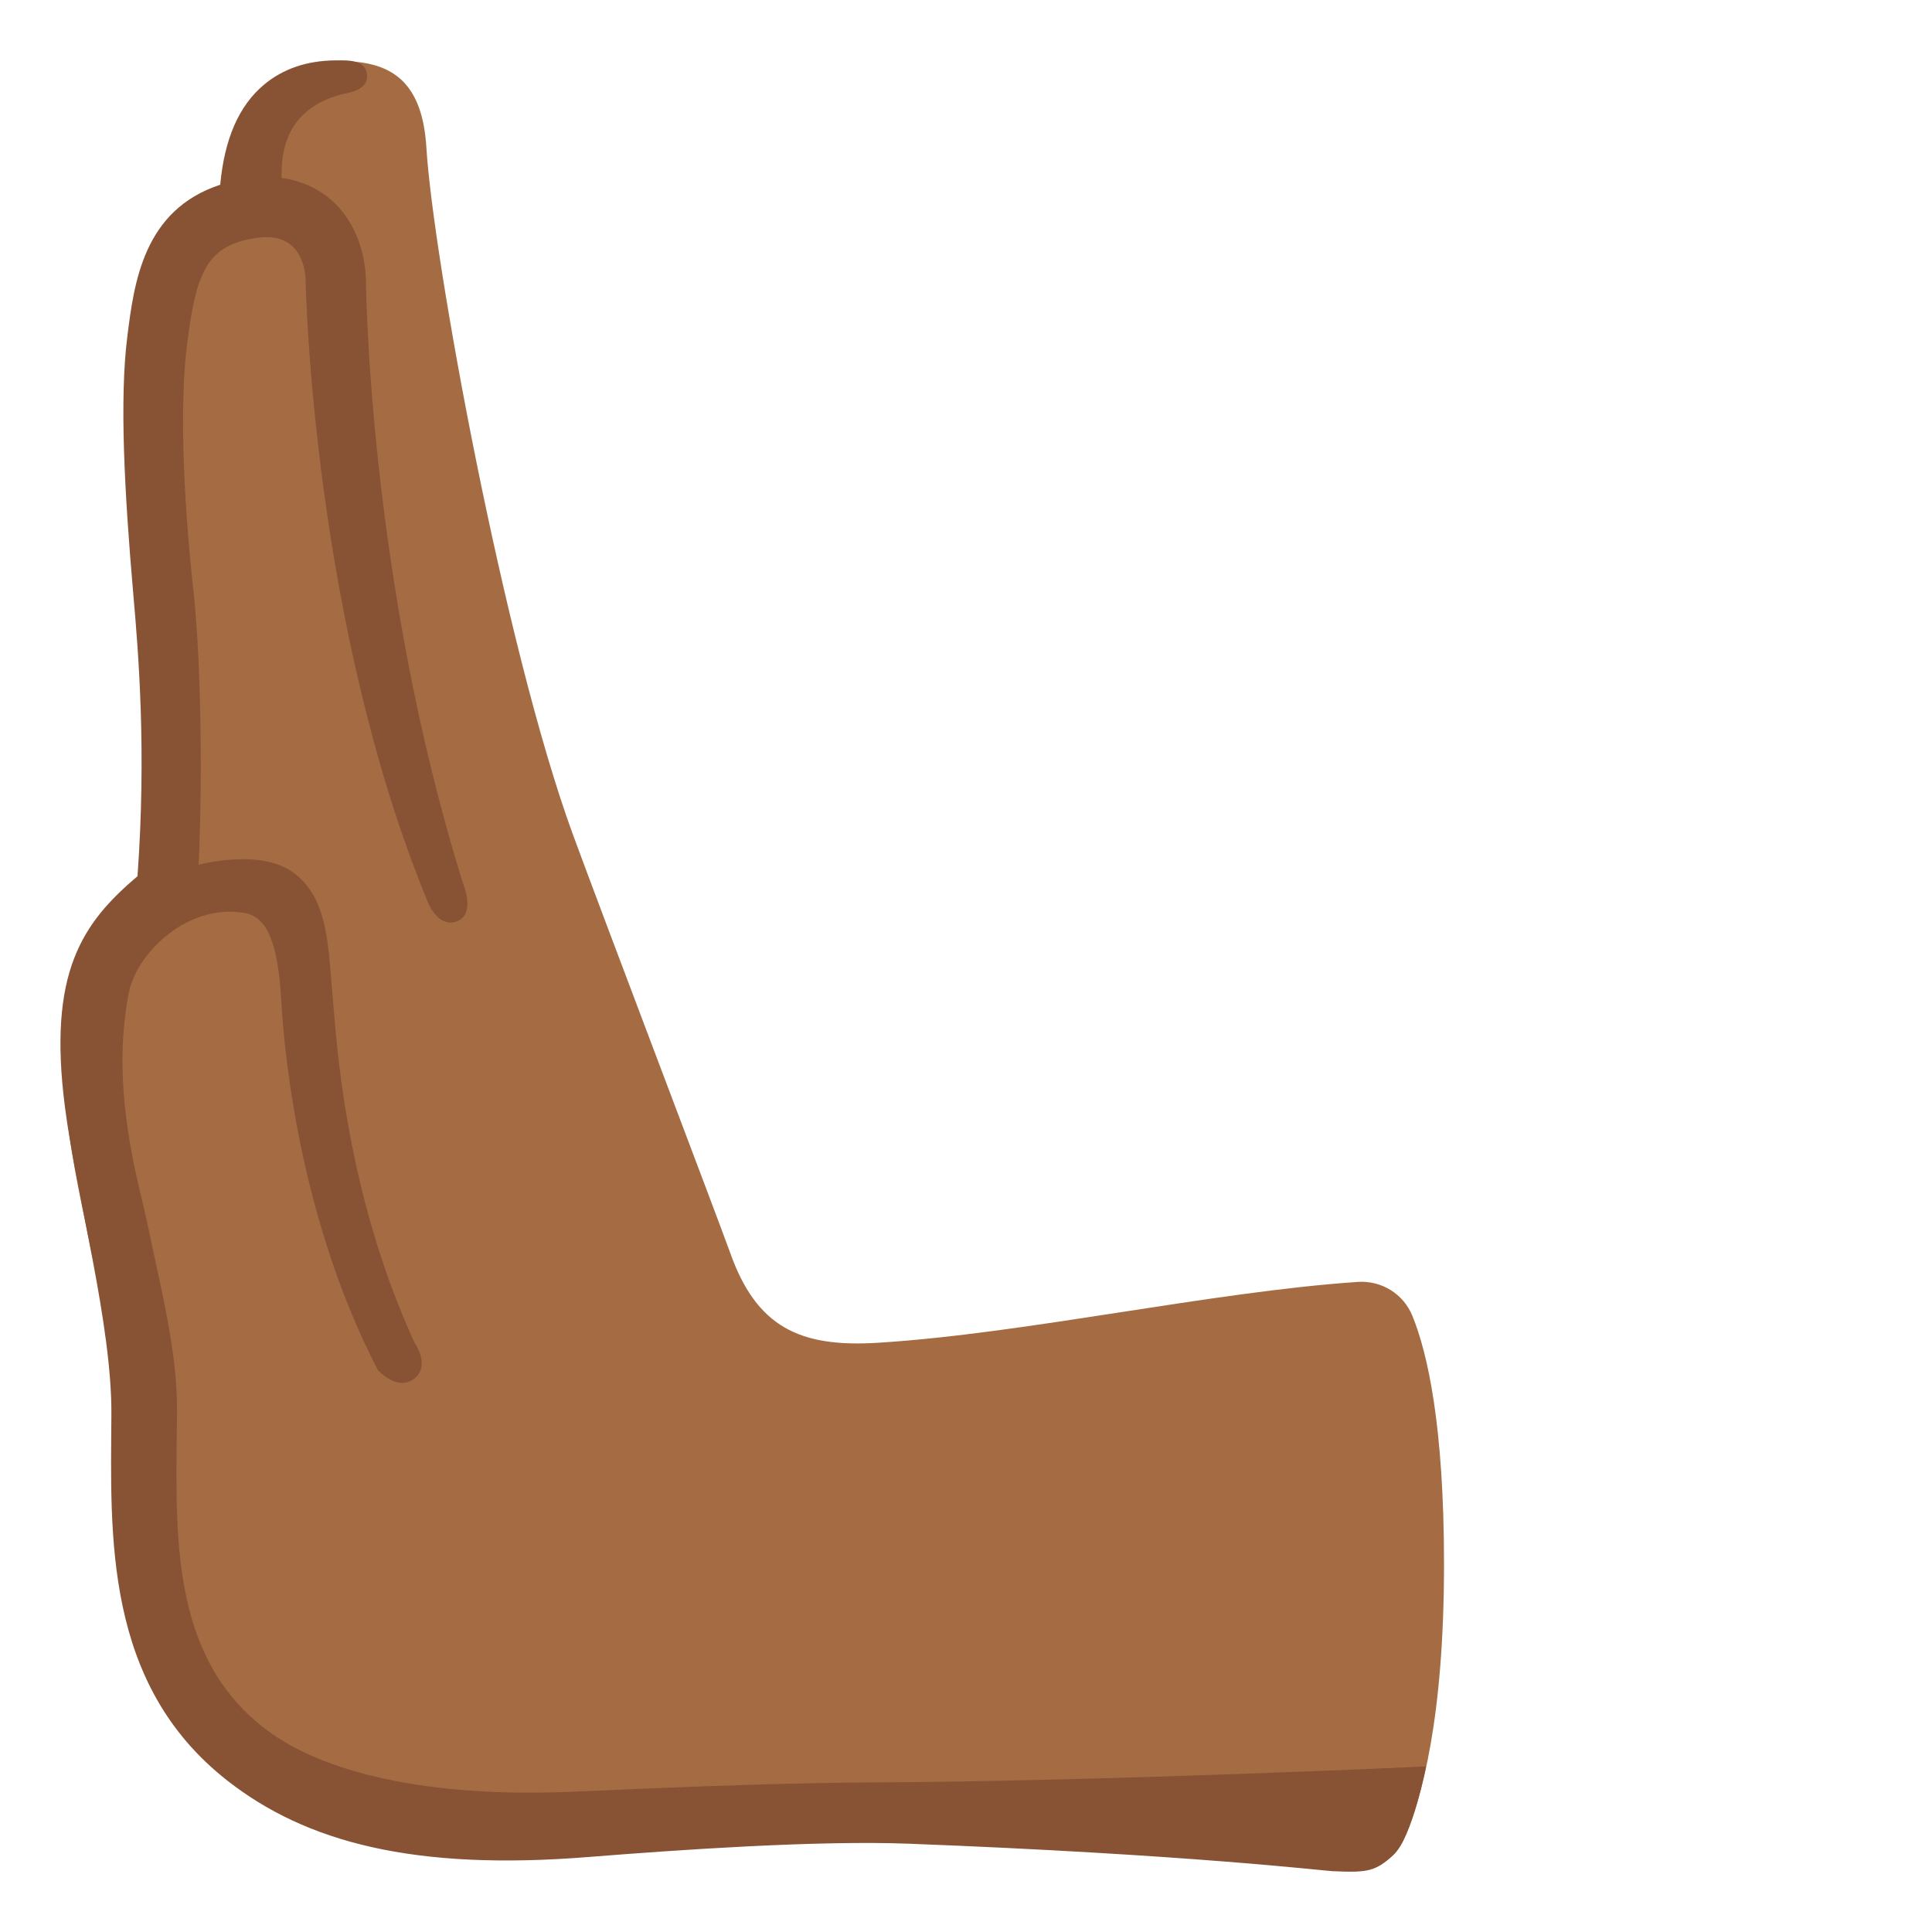
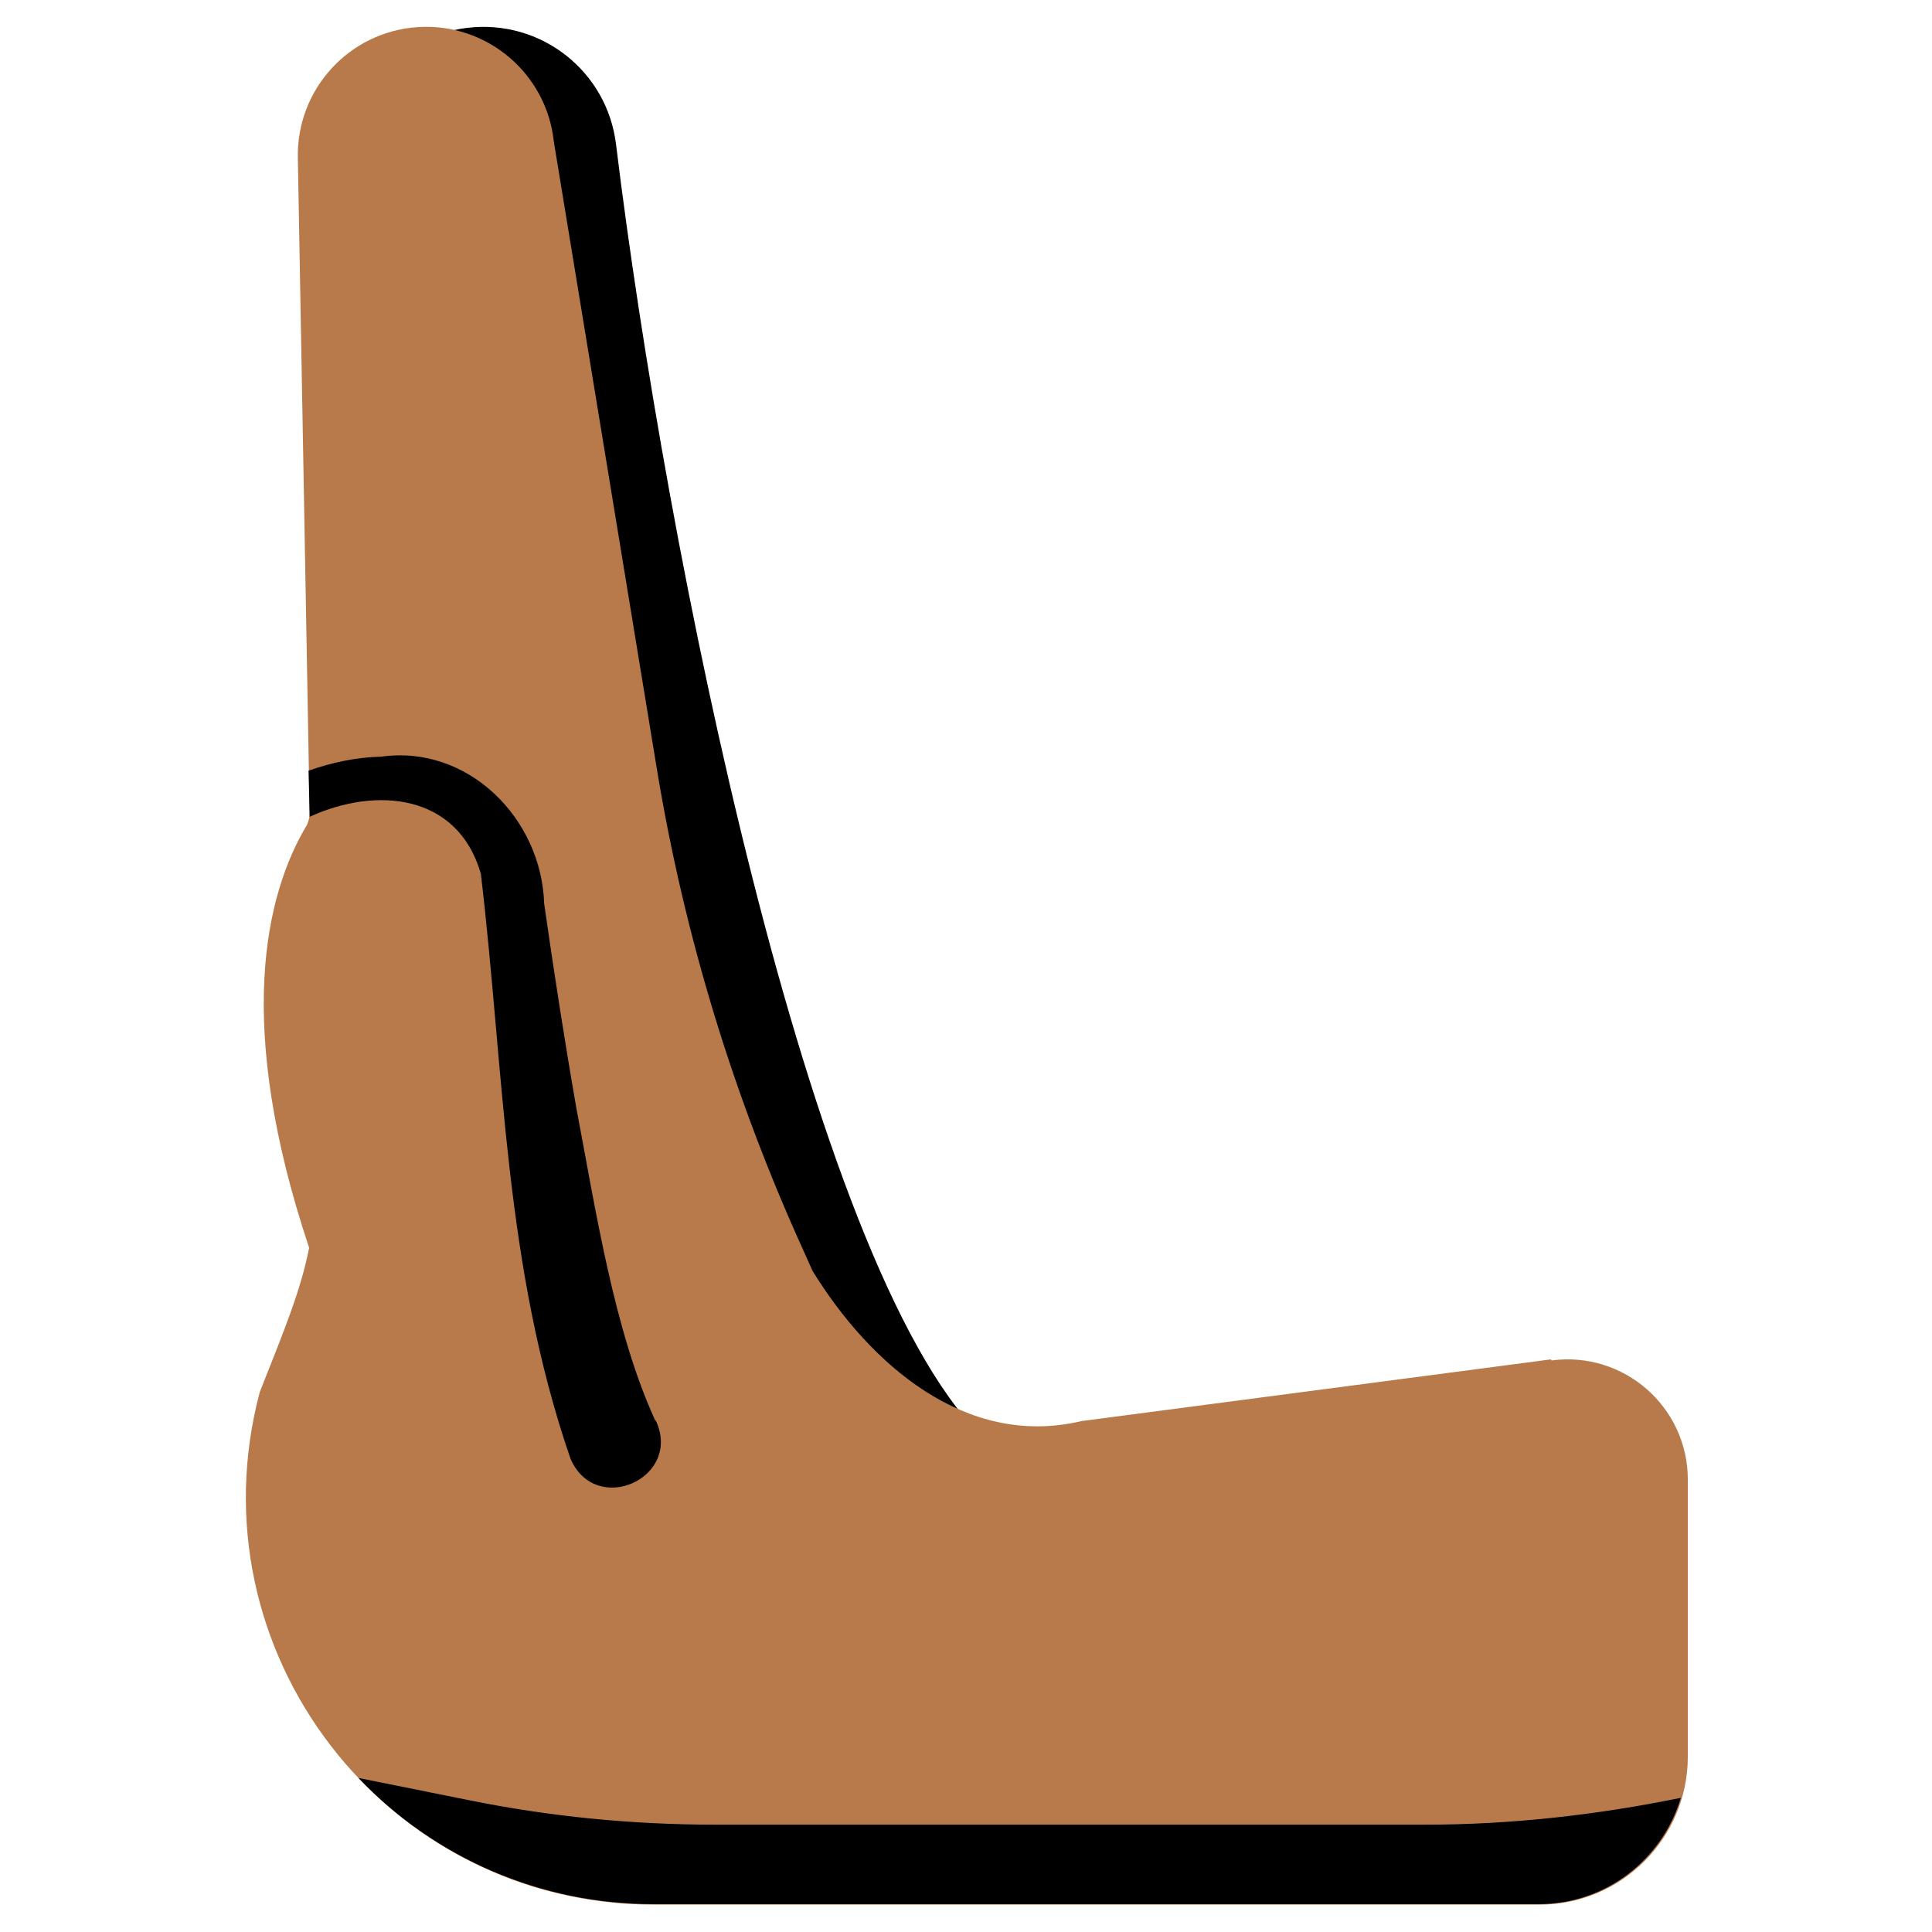
- <svg xmlns="http://www.w3.org/2000/svg" xml:space="preserve" style="enable-background:new 0 0 128 128" viewBox="0 0 128 128">
-   <path d="M11.25 50.95c-.4-10.93-1.88-22.26-1.11-28.36.56-4.46 1.3-7.98 6.13-8.78 0 0-.79-9.97 6.72-9.75 3.06.1 5 1.47 5.26 5.72.43 7.21 5.15 33.05 9.7 45.49 1.89 5.16 9.74 25.8 10.4 27.66 1.76 5.01 4.64 6.36 9.84 6.03 9.68-.6 22.05-3.37 31.76-4.03 1.58-.11 3.04.8 3.63 2.26.99 2.44 2.09 7.22 2.09 16.44 0 10.22-1.49 15.58-2.65 18.2-.6 1.36-1.99 2.24-3.48 2.13-10.23-.74-24.88-2.34-36.5-2.03-12.3.33-28.43 3.59-38.01-4.12-8.1-6.53-7.61-16.41-7.56-24.37.04-6-2.47-13.89-3.01-19.38-.82-8.3.15-13.47 6.31-14.48-.01 0 .61-4.99.48-8.63z" style="fill:#a56c43" />
-   <path d="M9.11 58.05c.6-8.31.06-14.81-.27-18.58-.61-6.99-.92-13.02-.41-17.13.45-3.61 1.07-8.43 6.16-10.1.28-3.03 1.23-5.23 2.9-6.63 1.27-1.06 2.86-1.6 4.76-1.61.76 0 2-.08 2.07.98.07 1.06-1.35 1.17-1.73 1.28-3.72 1-3.98 3.94-3.93 5.53 1.4.19 2.43.76 3.1 1.3 1.47 1.18 2.37 3.09 2.48 5.31 0 .2.15 20.03 6.45 40.17 0 0 .85 2.02-.44 2.48s-1.95-1.39-1.95-1.39c-7.52-18.31-8.05-40.4-8.05-41.14-.05-1-.41-1.84-1-2.31-.56-.45-1.36-.6-2.39-.43-3.14.52-3.87 2.22-4.47 7.06-.46 3.72-.31 9.59.43 16.35.42 3.8.65 11.3.34 18.1 0 0 4.03-1.09 6.23.49 2.42 1.73 2.34 4.97 2.67 8.49.21 2.24.72 12.5 5.41 22.7 0 0 1.08 1.5-.03 2.37-1.11.87-2.4-.56-2.4-.56-5.64-10.86-6.31-22.88-6.41-24.55-.21-3.69-.91-5.45-2.37-5.73-3.74-.71-7.2 2.58-7.73 5.29-1.25 6.48.68 12.61 1.23 15.25.88 4.26 1.99 8.45 1.97 12.44 0 .54-.01 1.09-.02 1.65-.08 7.32-.17 14.89 5.98 19.5 3.66 2.75 10.48 4.49 20.15 4.08 4.05-.17 12.81-.59 20.02-.62 15.39-.07 36.62-1.06 36.62-1.06s-.9 4.7-2.16 5.86c-1.18 1.08-1.65 1.19-4.04 1.08-.52-.02-9.61-1.11-28.07-1.82-6.05-.23-15.19.4-21.21.88-11.58.93-18.74-.98-23.95-5.07-8.19-6.42-7.72-16.28-7.67-24.23.04-6-2.33-14.6-3.07-20.33-1.17-8.99 1.15-12.25 4.8-15.35z" style="fill:#875334" />
+ <svg xmlns="http://www.w3.org/2000/svg" viewBox="0 0 36 36">
+   <path d="M16.5 31c-.64 0-1.28-.24-1.77-.73C9.28 24.82 6.79 5.49 6.52 3.3 6.35 1.93 7.33.68 8.7.52c1.38-.17 2.62.81 2.78 2.18.93 7.6 3.59 20.84 6.79 24.04a2.499 2.499 0 0 1-1.77 4.27Z" class="cls-1" />
+   <path fill="#b87a4a" d="m28.9 25.33-8.75 1.15c-2.15.51-3.94-1.06-5.01-2.8l-.17-.38c-1.3-2.86-2.22-5.87-2.73-8.97L10.32 2.64a2.392 2.392 0 0 0-4.77.31l.22 12.21c0 .07-.02.14-.05.21-.78 1.3-1.35 3.72.04 7.88-.15.77-.44 1.48-.92 2.69-1.28 4.82 2.35 9.55 7.34 9.55h16.51a2.76 2.76 0 0 0 2.76-2.76v-5.16c0-1.35-1.19-2.4-2.54-2.22Z" />
+   <path d="M12.21 26.47c-.77-1.68-1.11-3.93-1.47-5.82-.22-1.26-.42-2.55-.6-3.81-.05-1.6-1.43-2.97-3.04-2.74-.47.01-.92.11-1.35.26l.02.86c1.24-.57 2.76-.43 3.19 1.06.44 3.71.43 7.3 1.67 10.9.47 1.09 2.09.36 1.59-.71ZM26.55 34H13.33c-1.55 0-3.09-.15-4.61-.46l-2.04-.41a7.564 7.564 0 0 0 5.49 2.35h16.51c1.25 0 2.3-.84 2.64-1.98-1.57.32-3.16.5-4.76.5Z" class="cls-1" />
</svg>
